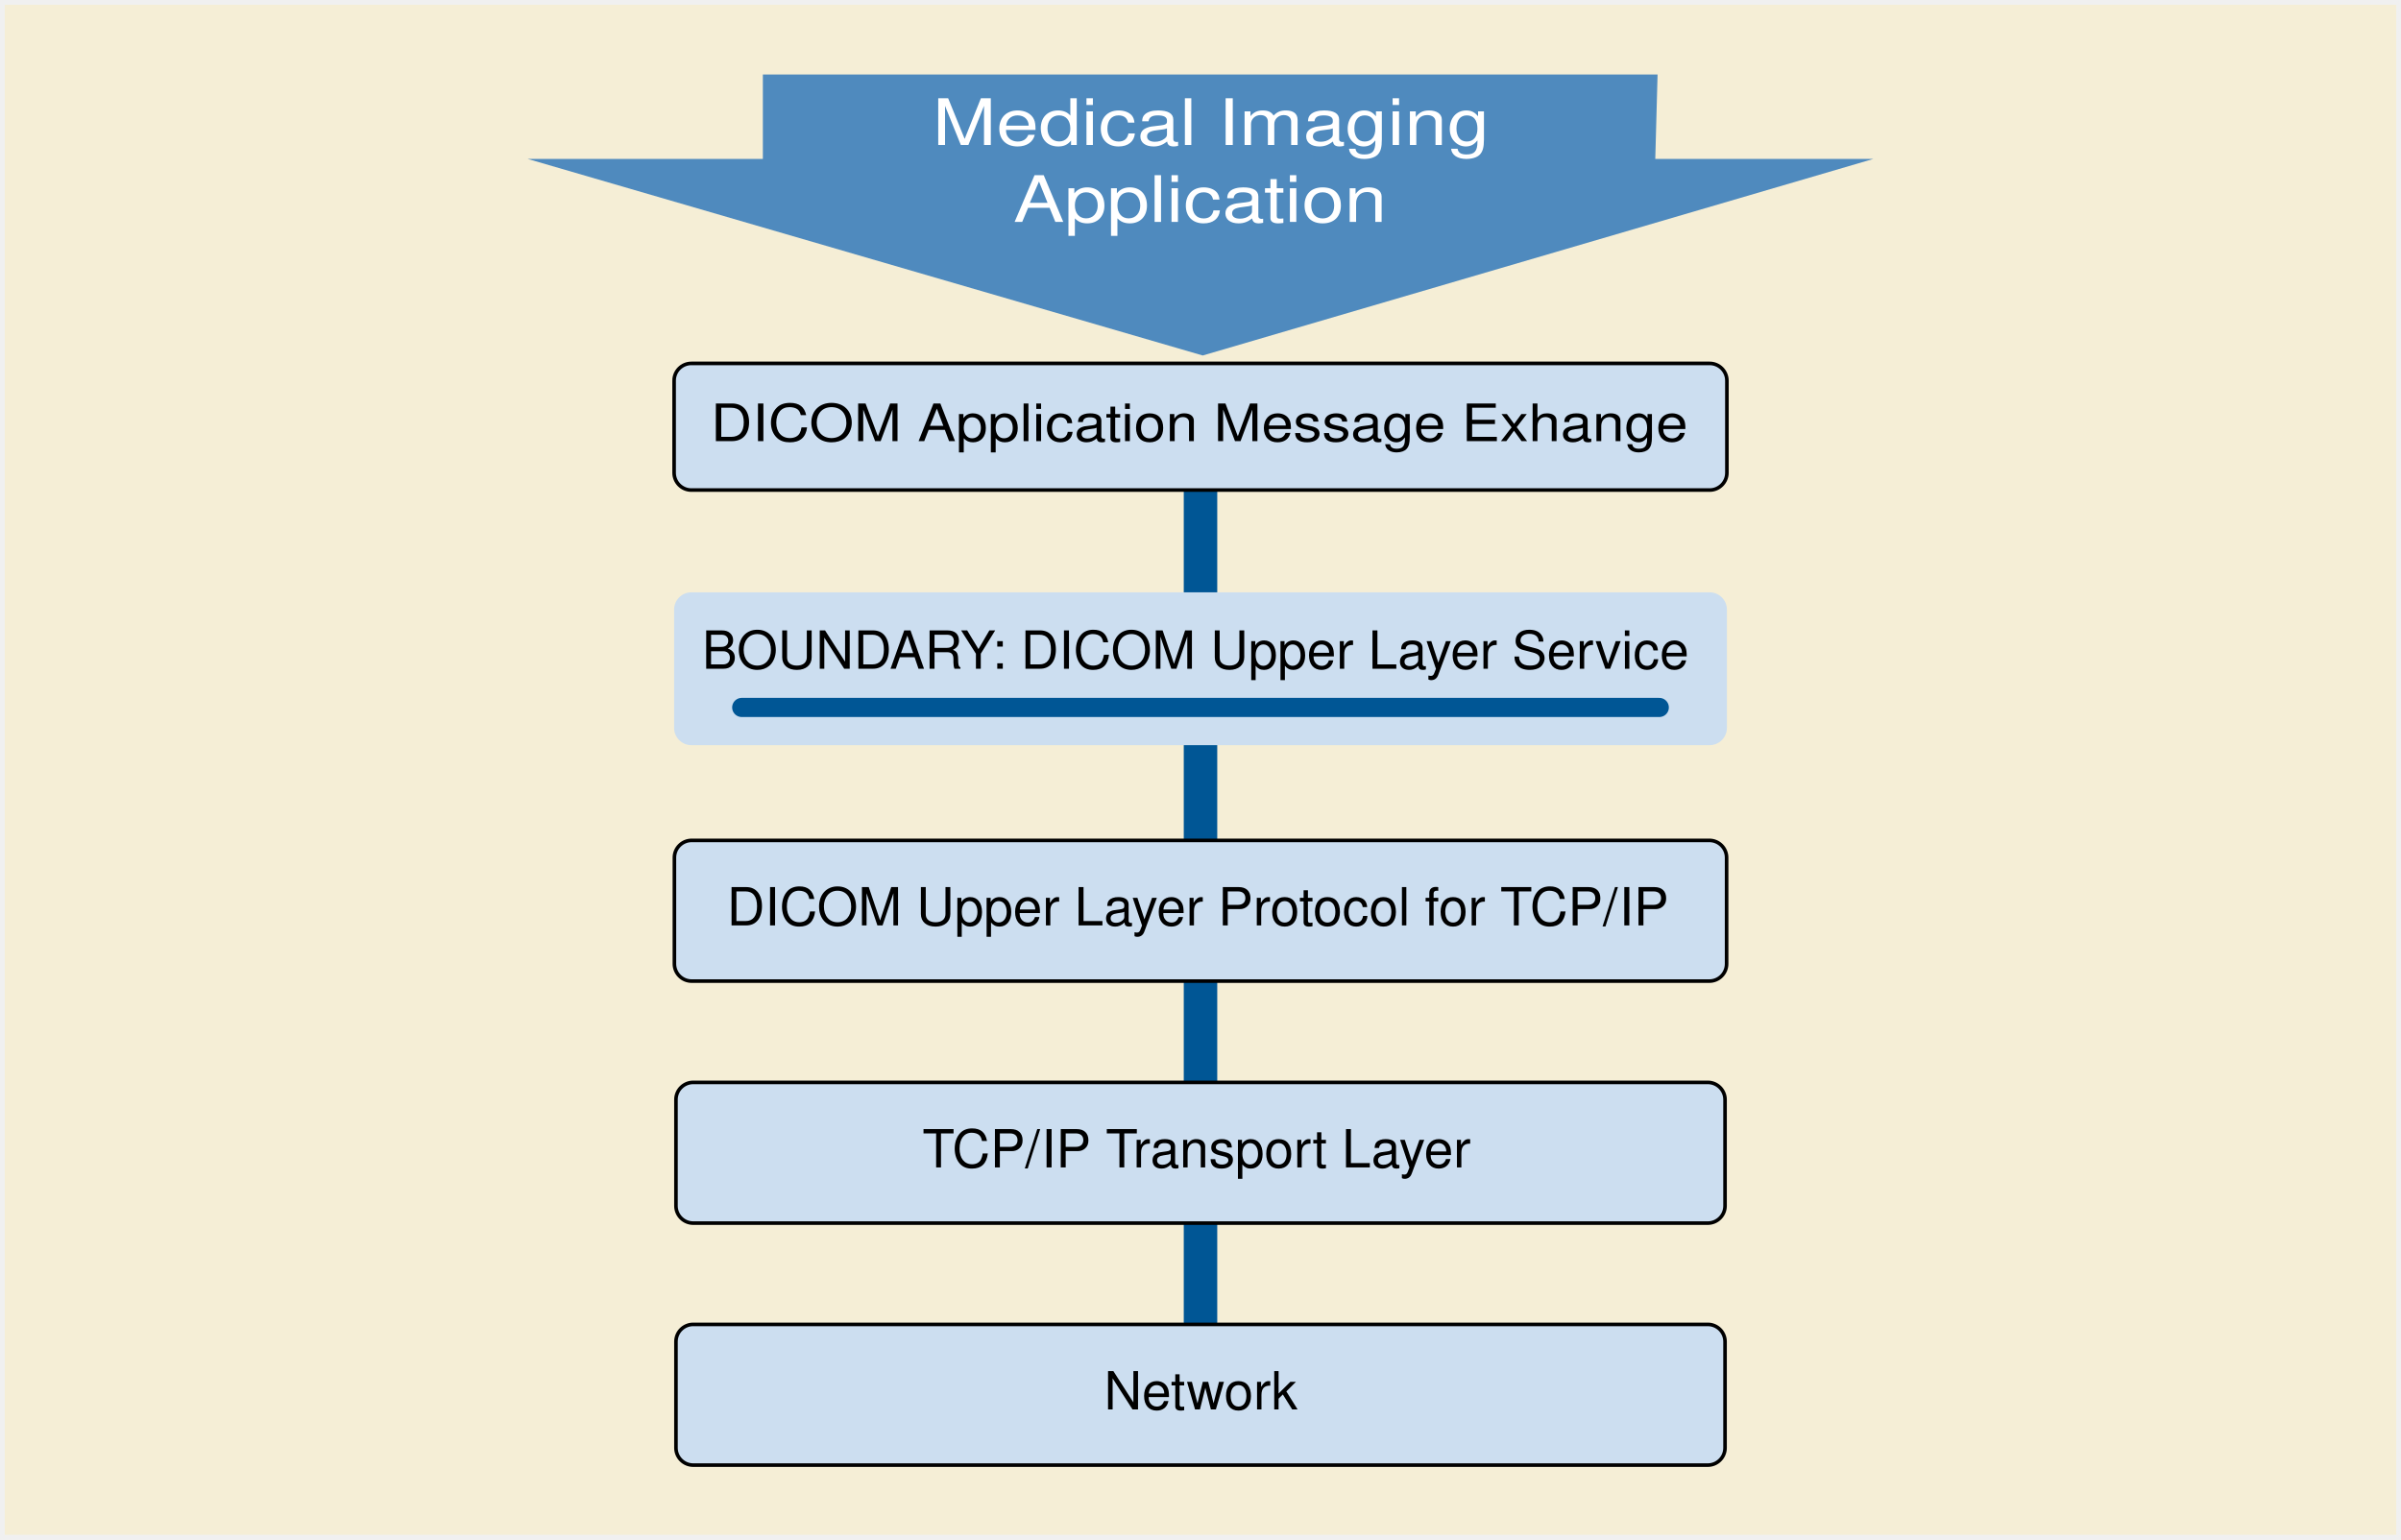
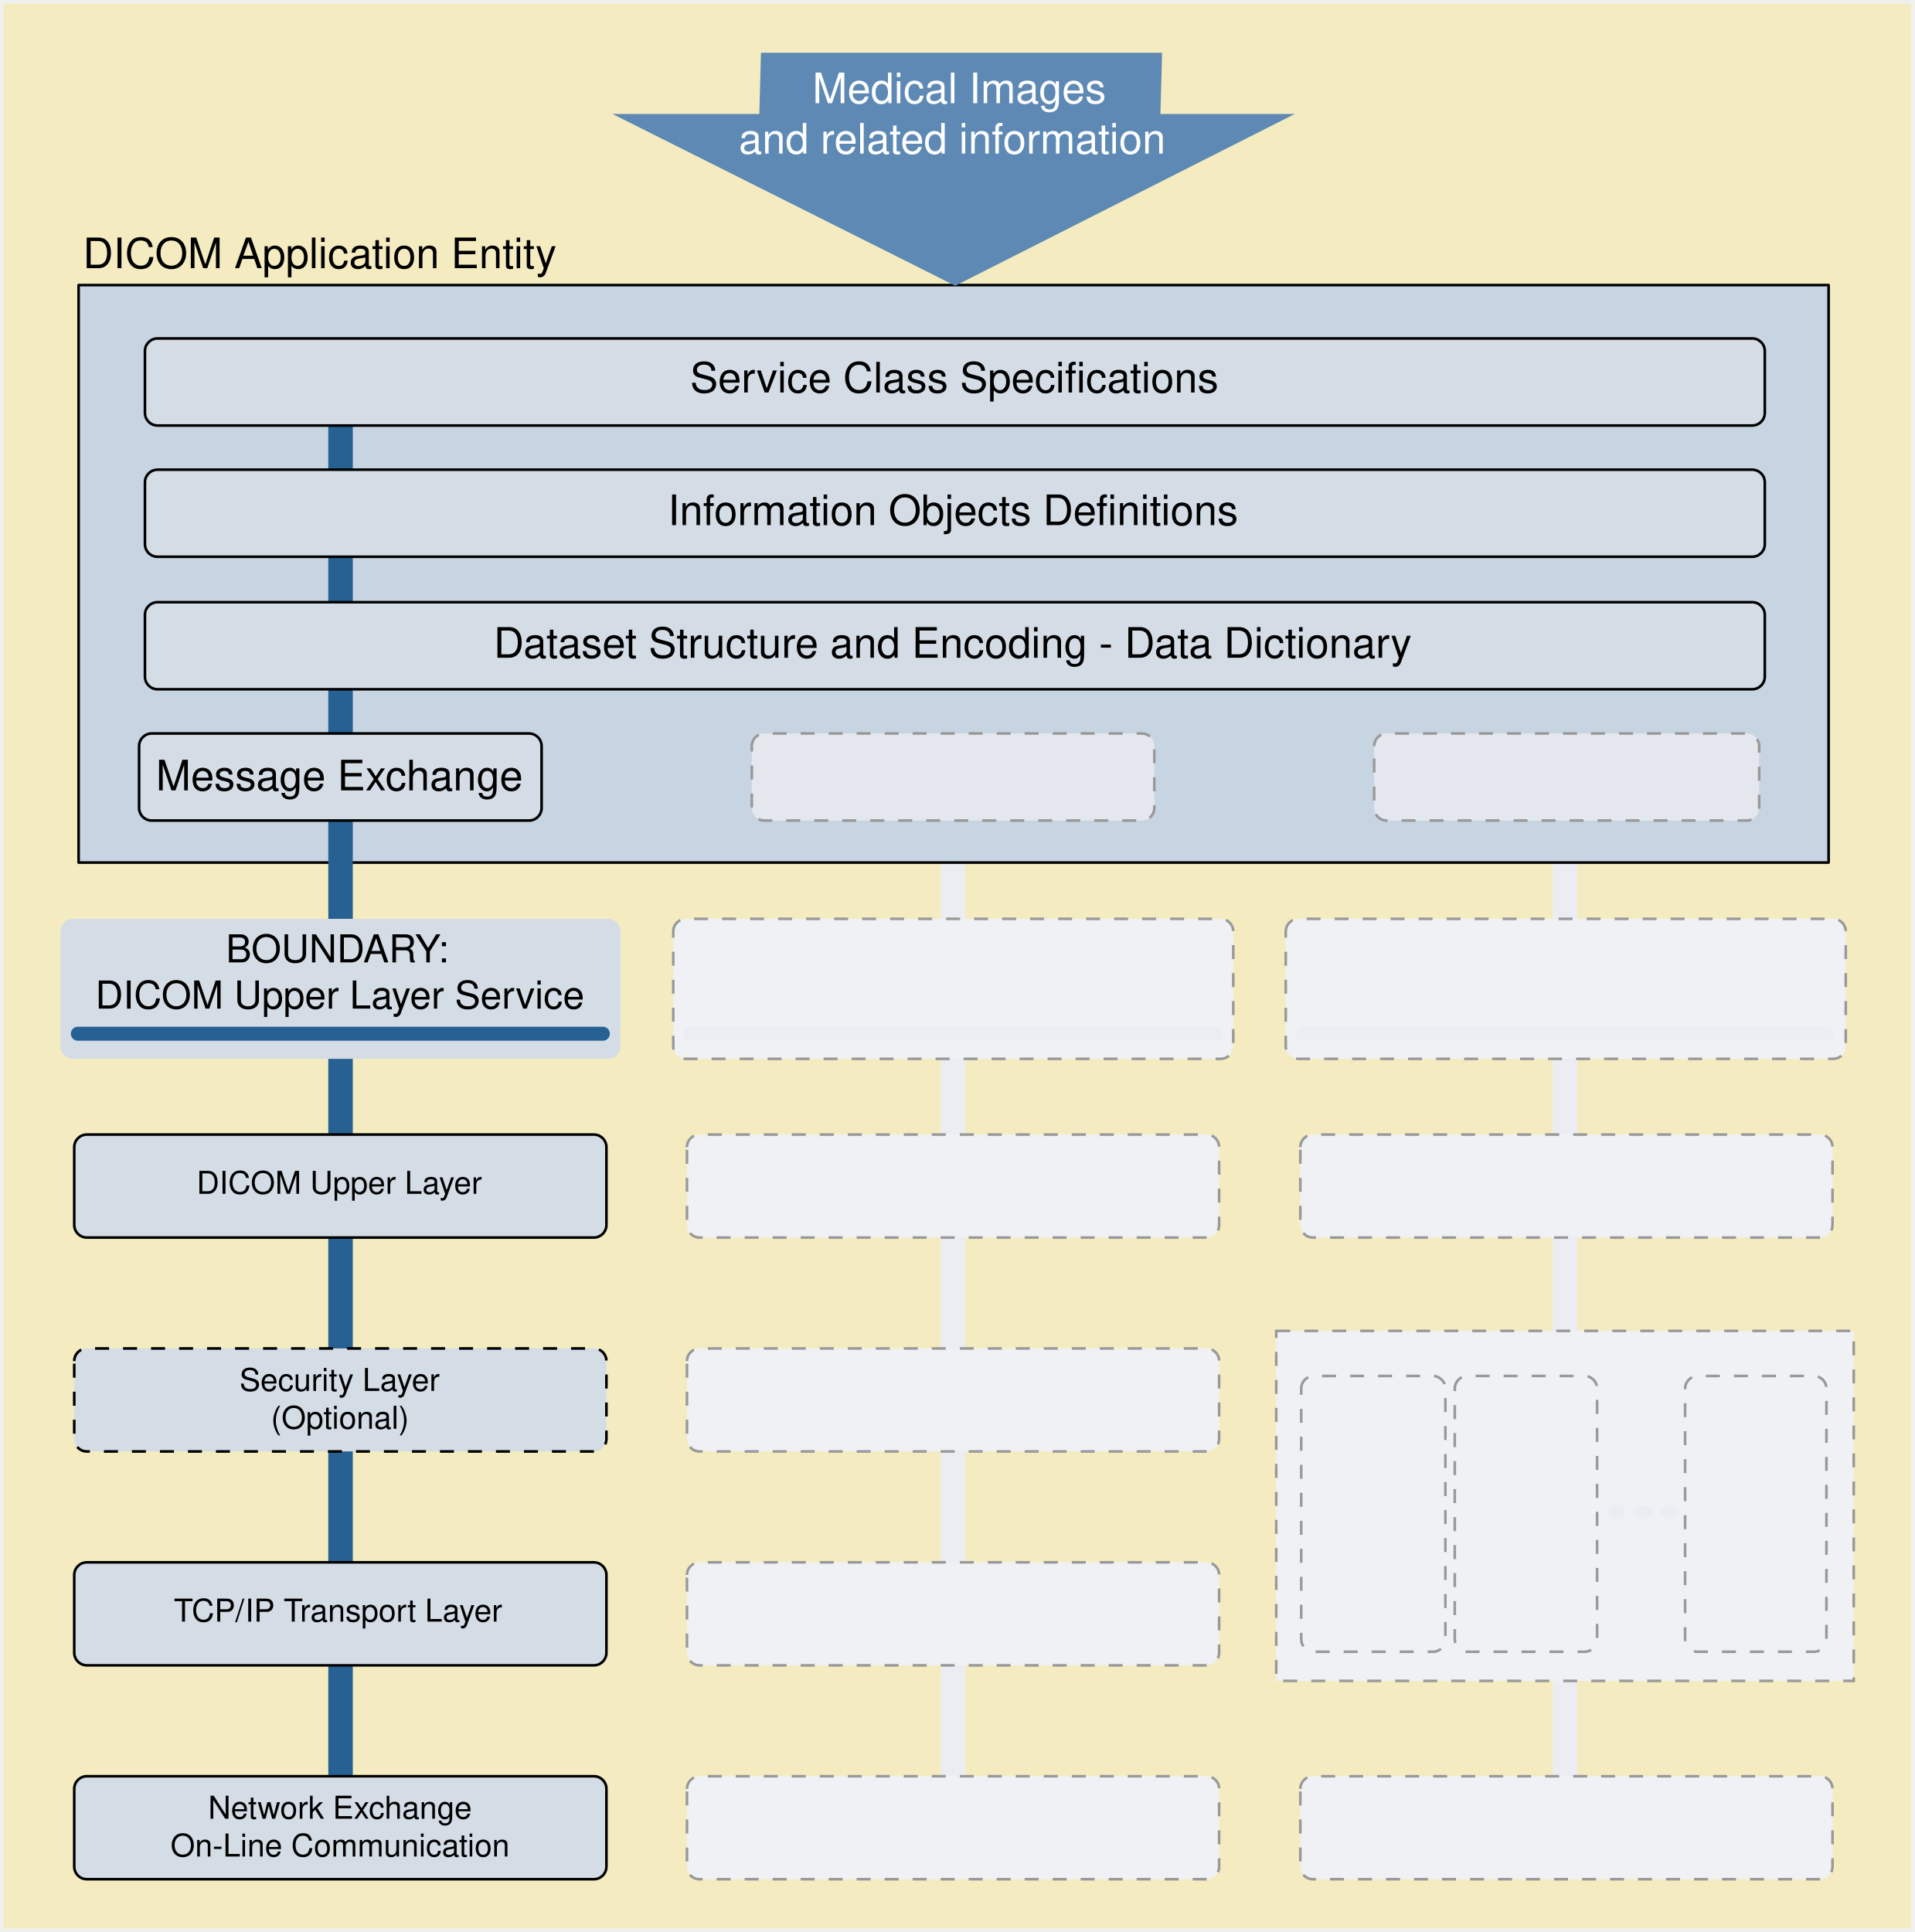
- <svg xmlns="http://www.w3.org/2000/svg" version="1.1" id="Layer_1" x="0px" y="0px" width="502px" height="322px" viewBox="0 0 502 322" enable-background="new 0 0 502 322" xml:space="preserve">
+ <svg xmlns="http://www.w3.org/2000/svg" version="1.1" id="Layer_1" x="0px" y="0px" width="547px" height="552px" viewBox="0 0 547 552" enable-background="new 0 0 547 552" xml:space="preserve">
  <defs>
    <style type="text/css">
	text {
	  font-family: Helvetica, Verdana, ArialUnicodeMS, san-serif
	}
	</style>
  </defs>
  <g>
   </g>
  <g>
-     <rect x="1" y="1" fill="#F5EED6" width="500" height="320" />
+     <rect x="1" y="1" fill="#F4ECC0" width="545" height="550" />
    <g>
-       <line fill="none" stroke="#005695" stroke-width="7" stroke-linecap="round" stroke-miterlimit="1" x1="251.001" y1="101.321" x2="251.001" y2="276.491" />
+       <line fill="none" stroke="#EBEDF3" stroke-width="7" stroke-linecap="round" stroke-miterlimit="1" x1="447.139" y1="246.449" x2="447.139" y2="527.554" />
+       <line fill="none" stroke="#EBEDF3" stroke-width="7" stroke-linecap="round" stroke-miterlimit="1" x1="272.299" y1="247.828" x2="272.299" y2="527.554" />
+       <rect x="22.46" y="81.448" fill="#C7D4E2" stroke="#010101" stroke-width="0.75" stroke-linecap="round" stroke-linejoin="round" stroke-miterlimit="1" width="500" height="165.001" />
      <g>
-         <path fill="#CCDEF0" d="M140.941,127.482c0-1.98,1.62-3.6,3.6-3.6h212.919c1.979,0,3.6,1.62,3.6,3.6v24.762     c0,1.98-1.62,3.6-3.6,3.6H144.542c-1.98,0-3.6-1.62-3.6-3.6V127.482z" />
+         <path fill="#EFF1F4" d="M192.36,266.125c0-1.98,1.62-3.6,3.6-3.6h152.8c1.979,0,3.6,1.62,3.6,3.6v32.801     c0,1.979-1.62,3.6-3.6,3.6h-152.8c-1.98,0-3.6-1.62-3.6-3.6V266.125z" />
+         <path fill="none" stroke="#999999" stroke-width="0.75" stroke-dasharray="4" d="M192.36,266.125c0-1.98,1.62-3.6,3.6-3.6h152.8     c1.979,0,3.6,1.62,3.6,3.6v32.801c0,1.979-1.62,3.6-3.6,3.6h-152.8c-1.98,0-3.6-1.62-3.6-3.6V266.125z" />
      </g>
-       <text transform="matrix(1 0 0 1 146.7798 139.8604)" font-size="11">BOUNDARY: DICOM Upper Layer Service</text>
-       <line fill="#4F8ABE" stroke="#005695" stroke-width="4" stroke-linecap="round" stroke-miterlimit="1" x1="155.079" y1="147.959" x2="346.923" y2="147.959" />
+       <line fill="none" stroke="#EBEDF3" stroke-width="4" stroke-linecap="round" stroke-miterlimit="1" x1="197.3" y1="295.352" x2="347.299" y2="295.352" />
      <g>
-         <path fill="#CCDEF0" d="M141.329,280.592c0-1.979,1.62-3.6,3.6-3.6h212.143c1.979,0,3.6,1.62,3.6,3.6v22.229     c0,1.979-1.62,3.6-3.6,3.6H144.929c-1.98,0-3.6-1.62-3.6-3.6V280.592z" />
-         <path fill="none" stroke="#000000" stroke-width="0.75" d="M141.329,280.592c0-1.979,1.62-3.6,3.6-3.6h212.143     c1.979,0,3.6,1.62,3.6,3.6v22.229c0,1.979-1.62,3.6-3.6,3.6H144.929c-1.98,0-3.6-1.62-3.6-3.6V280.592z" />
+         <path fill="#EFF1F4" d="M196.273,511.093c0-1.979,1.62-3.6,3.6-3.6h144.854c1.979,0,3.6,1.62,3.6,3.6v22.229     c0,1.979-1.62,3.6-3.6,3.6H199.874c-1.98,0-3.6-1.62-3.6-3.6V511.093z" />
+         <path fill="none" stroke="#999999" stroke-width="0.75" stroke-dasharray="4" d="M196.273,511.093c0-1.979,1.62-3.6,3.6-3.6     h144.854c1.979,0,3.6,1.62,3.6,3.6v22.229c0,1.979-1.62,3.6-3.6,3.6H199.874c-1.98,0-3.6-1.62-3.6-3.6V511.093z" />
      </g>
      <g>
-         <text transform="matrix(1 0 0 1 230.8291 294.7715)" font-size="11">Network</text>
+         <path fill="#EFF1F4" d="M196.273,449.982c0-1.979,1.62-3.6,3.6-3.6h144.854c1.979,0,3.6,1.62,3.6,3.6v22.229     c0,1.979-1.62,3.6-3.6,3.6H199.874c-1.98,0-3.6-1.62-3.6-3.6V449.982z" />
+         <path fill="none" stroke="#999999" stroke-width="0.75" stroke-dasharray="4" d="M196.273,449.982c0-1.979,1.62-3.6,3.6-3.6     h144.854c1.979,0,3.6,1.62,3.6,3.6v22.229c0,1.979-1.62,3.6-3.6,3.6H199.874c-1.98,0-3.6-1.62-3.6-3.6V449.982z" />
      </g>
      <g>
-         <path fill="#CCDEF0" d="M141.329,229.978c0-1.979,1.62-3.6,3.6-3.6h212.143c1.979,0,3.6,1.62,3.6,3.6v22.229     c0,1.979-1.62,3.6-3.6,3.6H144.929c-1.98,0-3.6-1.62-3.6-3.6V229.978z" />
-         <path fill="none" stroke="#000000" stroke-width="0.75" d="M141.329,229.978c0-1.979,1.62-3.6,3.6-3.6h212.143     c1.979,0,3.6,1.62,3.6,3.6v22.229c0,1.979-1.62,3.6-3.6,3.6H144.929c-1.98,0-3.6-1.62-3.6-3.6V229.978z" />
+         <path fill="#EFF1F4" d="M196.273,388.87c0-1.979,1.62-3.6,3.6-3.6h144.854c1.979,0,3.6,1.62,3.6,3.6v22.229     c0,1.979-1.62,3.6-3.6,3.6H199.874c-1.98,0-3.6-1.62-3.6-3.6V388.87z" />
+         <path fill="none" stroke="#999999" stroke-width="0.75" stroke-dasharray="4" d="M196.273,388.87c0-1.979,1.62-3.6,3.6-3.6     h144.854c1.979,0,3.6,1.62,3.6,3.6v22.229c0,1.979-1.62,3.6-3.6,3.6H199.874c-1.98,0-3.6-1.62-3.6-3.6V388.87z" />
      </g>
      <g>
-         <text transform="matrix(1 0 0 1 192.853 244.1572)" font-size="11">TCP/IP Transport Layer</text>
+         <path fill="#EFF1F4" d="M196.273,327.758c0-1.979,1.62-3.6,3.6-3.6h144.854c1.979,0,3.6,1.62,3.6,3.6v22.229     c0,1.979-1.62,3.6-3.6,3.6H199.874c-1.98,0-3.6-1.62-3.6-3.6V327.758z" />
+         <path fill="none" stroke="#999999" stroke-width="0.75" stroke-dasharray="4" d="M196.273,327.758c0-1.979,1.62-3.6,3.6-3.6     h144.854c1.979,0,3.6,1.62,3.6,3.6v22.229c0,1.979-1.62,3.6-3.6,3.6H199.874c-1.98,0-3.6-1.62-3.6-3.6V327.758z" />
      </g>
      <g>
-         <path fill="#CCDEF0" d="M141.002,179.363c0-1.979,1.62-3.6,3.6-3.6h212.797c1.979,0,3.6,1.62,3.6,3.6v22.229     c0,1.979-1.62,3.6-3.6,3.6H144.602c-1.98,0-3.6-1.62-3.6-3.6V179.363z" />
-         <path fill="none" stroke="#000000" stroke-width="0.75" d="M141.002,179.363c0-1.979,1.62-3.6,3.6-3.6h212.797     c1.979,0,3.6,1.62,3.6,3.6v22.229c0,1.979-1.62,3.6-3.6,3.6H144.602c-1.98,0-3.6-1.62-3.6-3.6V179.363z" />
+         <path fill="#EFF1F4" d="M367.36,266.125c0-1.98,1.62-3.6,3.6-3.6H523.76c1.979,0,3.6,1.62,3.6,3.6v32.801     c0,1.979-1.62,3.6-3.6,3.6H370.959c-1.979,0-3.6-1.62-3.6-3.6V266.125z" />
+         <path fill="none" stroke="#999999" stroke-width="0.75" stroke-dasharray="4" d="M367.36,266.125c0-1.98,1.62-3.6,3.6-3.6H523.76     c1.979,0,3.6,1.62,3.6,3.6v32.801c0,1.979-1.62,3.6-3.6,3.6H370.959c-1.979,0-3.6-1.62-3.6-3.6V266.125z" />
      </g>
      <g>
-         <text transform="matrix(1 0 0 1 151.9707 193.543)" font-size="11">DICOM Upper Layer Protocol for TCP/IP</text>
+         <path fill="#E4E8EE" d="M392.618,213.167c0-1.98,1.62-3.6,3.6-3.6h102.801c1.979,0,3.6,1.62,3.6,3.6v17.678     c0,1.98-1.62,3.6-3.6,3.6H396.217c-1.979,0-3.6-1.62-3.6-3.6V213.167z" />
+         <path fill="none" stroke="#999999" stroke-width="0.75" stroke-dasharray="4" d="M392.618,213.167c0-1.98,1.62-3.6,3.6-3.6     h102.801c1.979,0,3.6,1.62,3.6,3.6v17.678c0,1.98-1.62,3.6-3.6,3.6H396.217c-1.979,0-3.6-1.62-3.6-3.6V213.167z" />
      </g>
      <g>
-         <path fill="#CCDEF0" d="M140.941,79.603c0-1.98,1.62-3.6,3.6-3.6h212.919c1.979,0,3.6,1.62,3.6,3.6v19.291     c0,1.98-1.62,3.6-3.6,3.6H144.542c-1.98,0-3.6-1.62-3.6-3.6V79.603z" />
-         <path fill="none" stroke="#000000" stroke-width="0.75" d="M140.941,79.603c0-1.98,1.62-3.6,3.6-3.6h212.919     c1.979,0,3.6,1.62,3.6,3.6v19.291c0,1.98-1.62,3.6-3.6,3.6H144.542c-1.98,0-3.6-1.62-3.6-3.6V79.603z" />
+         <path fill="#EFF1F4" d="M371.524,511.093c0-1.979,1.62-3.6,3.6-3.6h144.854c1.979,0,3.6,1.62,3.6,3.6v22.229     c0,1.979-1.62,3.6-3.6,3.6H375.124c-1.979,0-3.6-1.62-3.6-3.6V511.093z" />
+         <path fill="none" stroke="#999999" stroke-width="0.75" stroke-dasharray="4" d="M371.524,511.093c0-1.979,1.62-3.6,3.6-3.6     h144.854c1.979,0,3.6,1.62,3.6,3.6v22.229c0,1.979-1.62,3.6-3.6,3.6H375.124c-1.979,0-3.6-1.62-3.6-3.6V511.093z" />
      </g>
-       <text transform="matrix(1.1108 0 0 1 148.6172 92.2593)" font-size="10.803">DICOM Application Message Exhange</text>
-       <polygon fill="#4F8ABE" points="159.497,15.58 346.565,15.58 346.084,33.243 391.663,33.243 251.464,74.349 110.338,33.243     159.497,33.243   " />
-       <text transform="matrix(1.1937 0 0 1 190.5278 30.3193)">
-         <tspan x="0" y="0" fill="#FFFFFF" font-size="13.403"> Medical Imaging</tspan>
-         <tspan x="17.873" y="16.084" fill="#FFFFFF" font-size="13.403">Application</tspan>
+       <g>
+         <path fill="#EFF1F4" d="M371.524,327.758c0-1.979,1.62-3.6,3.6-3.6h144.854c1.979,0,3.6,1.62,3.6,3.6v22.229     c0,1.979-1.62,3.6-3.6,3.6H375.124c-1.979,0-3.6-1.62-3.6-3.6V327.758z" />
+         <path fill="none" stroke="#999999" stroke-width="0.75" stroke-dasharray="4" d="M371.524,327.758c0-1.979,1.62-3.6,3.6-3.6     h144.854c1.979,0,3.6,1.62,3.6,3.6v22.229c0,1.979-1.62,3.6-3.6,3.6H375.124c-1.979,0-3.6-1.62-3.6-3.6V327.758z" />
+       </g>
+       <line fill="none" stroke="#EBEDF3" stroke-width="4" stroke-linecap="round" stroke-miterlimit="1" x1="372.133" y1="295.352" x2="522.133" y2="295.352" />
+       <text transform="matrix(1 0 0 1 23.7095 76.6221)" font-size="12">DICOM Application Entity</text>
+       <polyline fill="#5D89B4" points="217.415,15.078 332.026,15.078 331.543,32.566 369.924,32.566 272.92,81.641 174.995,32.566     216.954,32.566   " />
+       <text transform="matrix(1 0 0 1 228.7749 29.4849)">
+         <tspan x="0" y="0" fill="#FFFFFF" font-size="12"> Medical Images</tspan>
+         <tspan x="-17.687" y="14.4" fill="#FFFFFF" font-size="12">and related information</tspan>
      </text>
+       <g>
+         <path fill="#E4E8EE" d="M214.803,213.167c0-1.98,1.62-3.6,3.6-3.6h107.801c1.979,0,3.6,1.62,3.6,3.6v17.678     c0,1.98-1.62,3.6-3.6,3.6H218.403c-1.98,0-3.6-1.62-3.6-3.6V213.167z" />
+         <path fill="none" stroke="#999999" stroke-width="0.75" stroke-dasharray="4" d="M214.803,213.167c0-1.98,1.62-3.6,3.6-3.6     h107.801c1.979,0,3.6,1.62,3.6,3.6v17.678c0,1.98-1.62,3.6-3.6,3.6H218.403c-1.98,0-3.6-1.62-3.6-3.6V213.167z" />
+       </g>
+       <rect x="364.639" y="380.256" fill="#EFF1F4" stroke="#999999" stroke-width="0.75" stroke-dasharray="4" width="165" height="100" />
+       <g>
+         <path fill="#EFF1F4" d="M371.776,396.73c0-1.979,1.62-3.6,3.6-3.6h33.99c1.979,0,3.6,1.62,3.6,3.6v71.605     c0,1.979-1.62,3.6-3.6,3.6h-33.99c-1.979,0-3.6-1.62-3.6-3.6V396.73z" />
+         <path fill="none" stroke="#999999" stroke-width="0.75" stroke-dasharray="4" d="M371.776,396.73c0-1.979,1.62-3.6,3.6-3.6h33.99     c1.979,0,3.6,1.62,3.6,3.6v71.605c0,1.979-1.62,3.6-3.6,3.6h-33.99c-1.979,0-3.6-1.62-3.6-3.6V396.73z" />
+       </g>
+       <g>
+         <g>
+           <line fill="none" stroke="#EBEDF3" stroke-width="4" stroke-linecap="round" stroke-miterlimit="1" x1="461.329" y1="432.023" x2="462.329" y2="432.023" />
+           <line fill="none" stroke="#EBEDF3" stroke-width="4" stroke-linecap="round" stroke-miterlimit="1" stroke-dasharray="1.556,6.222" x1="468.551" y1="432.023" x2="473.217" y2="432.023" />
+           <line fill="none" stroke="#EBEDF3" stroke-width="4" stroke-linecap="round" stroke-miterlimit="1" x1="476.329" y1="432.023" x2="477.329" y2="432.023" />
+         </g>
+       </g>
+       <g>
+         <path fill="#EFF1F4" d="M481.456,396.73c0-1.979,1.62-3.6,3.6-3.6h33.184c1.979,0,3.6,1.62,3.6,3.6v71.605     c0,1.979-1.62,3.6-3.6,3.6h-33.184c-1.979,0-3.6-1.62-3.6-3.6V396.73z" />
+         <path fill="none" stroke="#999999" stroke-width="0.75" stroke-dasharray="4" d="M481.456,396.73c0-1.979,1.62-3.6,3.6-3.6     h33.184c1.979,0,3.6,1.62,3.6,3.6v71.605c0,1.979-1.62,3.6-3.6,3.6h-33.184c-1.979,0-3.6-1.62-3.6-3.6V396.73z" />
+       </g>
+       <g>
+         <path fill="#EFF1F4" d="M415.651,396.73c0-1.979,1.62-3.6,3.6-3.6h33.459c1.979,0,3.6,1.62,3.6,3.6v71.605     c0,1.979-1.62,3.6-3.6,3.6H419.25c-1.979,0-3.6-1.62-3.6-3.6V396.73z" />
+         <path fill="none" stroke="#999999" stroke-width="0.75" stroke-dasharray="4" d="M415.651,396.73c0-1.979,1.62-3.6,3.6-3.6     h33.459c1.979,0,3.6,1.62,3.6,3.6v71.605c0,1.979-1.62,3.6-3.6,3.6H419.25c-1.979,0-3.6-1.62-3.6-3.6V396.73z" />
+       </g>
+       <line fill="none" stroke="#276092" stroke-width="7" stroke-linecap="round" stroke-miterlimit="1" x1="97.299" y1="121.575" x2="97.299" y2="527.554" />
+       <g>
+         <path fill="#D4DCE6" d="M41.414,100.297c0-1.98,1.62-3.6,3.6-3.6h455.615c1.979,0,3.6,1.62,3.6,3.6v17.678     c0,1.98-1.62,3.6-3.6,3.6H45.014c-1.98,0-3.6-1.62-3.6-3.6V100.297z" />
+         <path fill="none" stroke="#000000" stroke-width="0.75" d="M41.414,100.297c0-1.98,1.62-3.6,3.6-3.6h455.615     c1.979,0,3.6,1.62,3.6,3.6v17.678c0,1.98-1.62,3.6-3.6,3.6H45.014c-1.98,0-3.6-1.62-3.6-3.6V100.297z" />
+       </g>
+       <g>
+         <path fill="#D4DCE6" d="M41.414,137.797c0-1.98,1.62-3.6,3.6-3.6h455.615c1.979,0,3.6,1.62,3.6,3.6v17.678     c0,1.98-1.62,3.6-3.6,3.6H45.014c-1.98,0-3.6-1.62-3.6-3.6V137.797z" />
+         <path fill="none" stroke="#000000" stroke-width="0.75" d="M41.414,137.797c0-1.98,1.62-3.6,3.6-3.6h455.615     c1.979,0,3.6,1.62,3.6,3.6v17.678c0,1.98-1.62,3.6-3.6,3.6H45.014c-1.98,0-3.6-1.62-3.6-3.6V137.797z" />
+       </g>
+       <g>
+         <path fill="#D4DCE6" d="M41.414,175.655c0-1.98,1.62-3.6,3.6-3.6h455.615c1.979,0,3.6,1.62,3.6,3.6v17.678     c0,1.98-1.62,3.6-3.6,3.6H45.014c-1.98,0-3.6-1.62-3.6-3.6V175.655z" />
+         <path fill="none" stroke="#000000" stroke-width="0.75" d="M41.414,175.655c0-1.98,1.62-3.6,3.6-3.6h455.615     c1.979,0,3.6,1.62,3.6,3.6v17.678c0,1.98-1.62,3.6-3.6,3.6H45.014c-1.98,0-3.6-1.62-3.6-3.6V175.655z" />
+       </g>
+       <text transform="matrix(1 0 0 1 197.1675 112.1338)" font-size="12">Service Class Specifications</text>
+       <text transform="matrix(1 0 0 1 190.8276 150.0298)" font-size="12">Information Objects Definitions</text>
+       <text transform="matrix(1 0 0 1 141.0601 187.9263)" font-size="12">Dataset Structure and Encoding - Data Dictionary</text>
+       <g>
+         <g>
+           <path fill="#D4DCE6" d="M17.299,266.125c0-1.98,1.62-3.6,3.6-3.6h152.8c1.98,0,3.6,1.62,3.6,3.6v32.801      c0,1.979-1.62,3.6-3.6,3.6h-152.8c-1.98,0-3.6-1.62-3.6-3.6V266.125z" />
+         </g>
+         <text transform="matrix(1 0 0 1 64.5386 274.9673)">
+           <tspan x="0" y="0" font-size="11">BOUNDARY:</tspan>
+           <tspan x="-37.294" y="13.2" font-size="11">DICOM Upper Layer Service</tspan>
+         </text>
+         <line fill="#5D89B4" stroke="#276092" stroke-width="4" stroke-linecap="round" stroke-miterlimit="1" x1="22.238" y1="295.351" x2="172.238" y2="295.351" />
+         <g>
+           <path fill="#D4DCE6" d="M21.213,511.091c0-1.979,1.62-3.6,3.6-3.6h144.853c1.98,0,3.6,1.62,3.6,3.6v22.229      c0,1.979-1.62,3.6-3.6,3.6H24.813c-1.98,0-3.6-1.62-3.6-3.6V511.091z" />
+           <path fill="none" stroke="#000000" stroke-width="0.75" d="M21.213,511.091c0-1.979,1.62-3.6,3.6-3.6h144.853      c1.98,0,3.6,1.62,3.6,3.6v22.229c0,1.979-1.62,3.6-3.6,3.6H24.813c-1.98,0-3.6-1.62-3.6-3.6V511.091z" />
+         </g>
+         <text transform="matrix(1 0 0 1 59.4692 519.6265)">
+           <tspan x="0" y="0" font-size="9">Network Exchange</tspan>
+           <tspan x="-10.753" y="10.801" font-size="9">On-Line Communication</tspan>
+         </text>
+         <g>
+           <path fill="#D4DCE6" d="M21.213,449.98c0-1.979,1.62-3.6,3.6-3.6h144.853c1.98,0,3.6,1.62,3.6,3.6v22.229      c0,1.979-1.62,3.6-3.6,3.6H24.813c-1.98,0-3.6-1.62-3.6-3.6V449.98z" />
+           <path fill="none" stroke="#000000" stroke-width="0.75" d="M21.213,449.98c0-1.979,1.62-3.6,3.6-3.6h144.853      c1.98,0,3.6,1.62,3.6,3.6v22.229c0,1.979-1.62,3.6-3.6,3.6H24.813c-1.98,0-3.6-1.62-3.6-3.6V449.98z" />
+         </g>
+         <text transform="matrix(1 0 0 1 49.6694 463.3159)" font-size="9">TCP/IP Transport Layer</text>
+         <g>
+           <path fill="#D4DCE6" d="M21.213,388.869c0-1.979,1.62-3.6,3.6-3.6h144.853c1.98,0,3.6,1.62,3.6,3.6v22.229      c0,1.979-1.62,3.6-3.6,3.6H24.813c-1.98,0-3.6-1.62-3.6-3.6V388.869z" />
+           <path fill="none" stroke="#000000" stroke-width="0.75" stroke-dasharray="4" d="M21.213,388.869c0-1.979,1.62-3.6,3.6-3.6      h144.853c1.98,0,3.6,1.62,3.6,3.6v22.229c0,1.979-1.62,3.6-3.6,3.6H24.813c-1.98,0-3.6-1.62-3.6-3.6V388.869z" />
+         </g>
+         <text transform="matrix(1 0 0 1 68.4243 397.4038)">
+           <tspan x="0" y="0" font-size="9">Security Layer</tspan>
+           <tspan x="9.004" y="10.801" font-size="9">(Optional)</tspan>
+         </text>
+         <g>
+           <path fill="#D4DCE6" d="M21.213,327.757c0-1.979,1.62-3.6,3.6-3.6h144.853c1.98,0,3.6,1.62,3.6,3.6v22.229      c0,1.979-1.62,3.6-3.6,3.6H24.813c-1.98,0-3.6-1.62-3.6-3.6V327.757z" />
+           <path fill="none" stroke="#000000" stroke-width="0.75" d="M21.213,327.757c0-1.979,1.62-3.6,3.6-3.6h144.853      c1.98,0,3.6,1.62,3.6,3.6v22.229c0,1.979-1.62,3.6-3.6,3.6H24.813c-1.98,0-3.6-1.62-3.6-3.6V327.757z" />
+         </g>
+         <text transform="matrix(1 0 0 1 56.1733 341.0933)" font-size="9">DICOM Upper Layer</text>
+         <g>
+           <path fill="#D4DCE6" d="M39.742,213.167c0-1.98,1.62-3.6,3.6-3.6h107.8c1.98,0,3.6,1.62,3.6,3.6v17.678c0,1.98-1.62,3.6-3.6,3.6      h-107.8c-1.98,0-3.6-1.62-3.6-3.6V213.167z" />
+           <path fill="none" stroke="#000000" stroke-width="0.75" d="M39.742,213.167c0-1.98,1.62-3.6,3.6-3.6h107.8      c1.98,0,3.6,1.62,3.6,3.6v17.678c0,1.98-1.62,3.6-3.6,3.6h-107.8c-1.98,0-3.6-1.62-3.6-3.6V213.167z" />
+         </g>
+         <text transform="matrix(1 0 0 1 44.5425 225.8223)" font-size="12">Message Exchange</text>
+       </g>
    </g>
  </g>
</svg>
